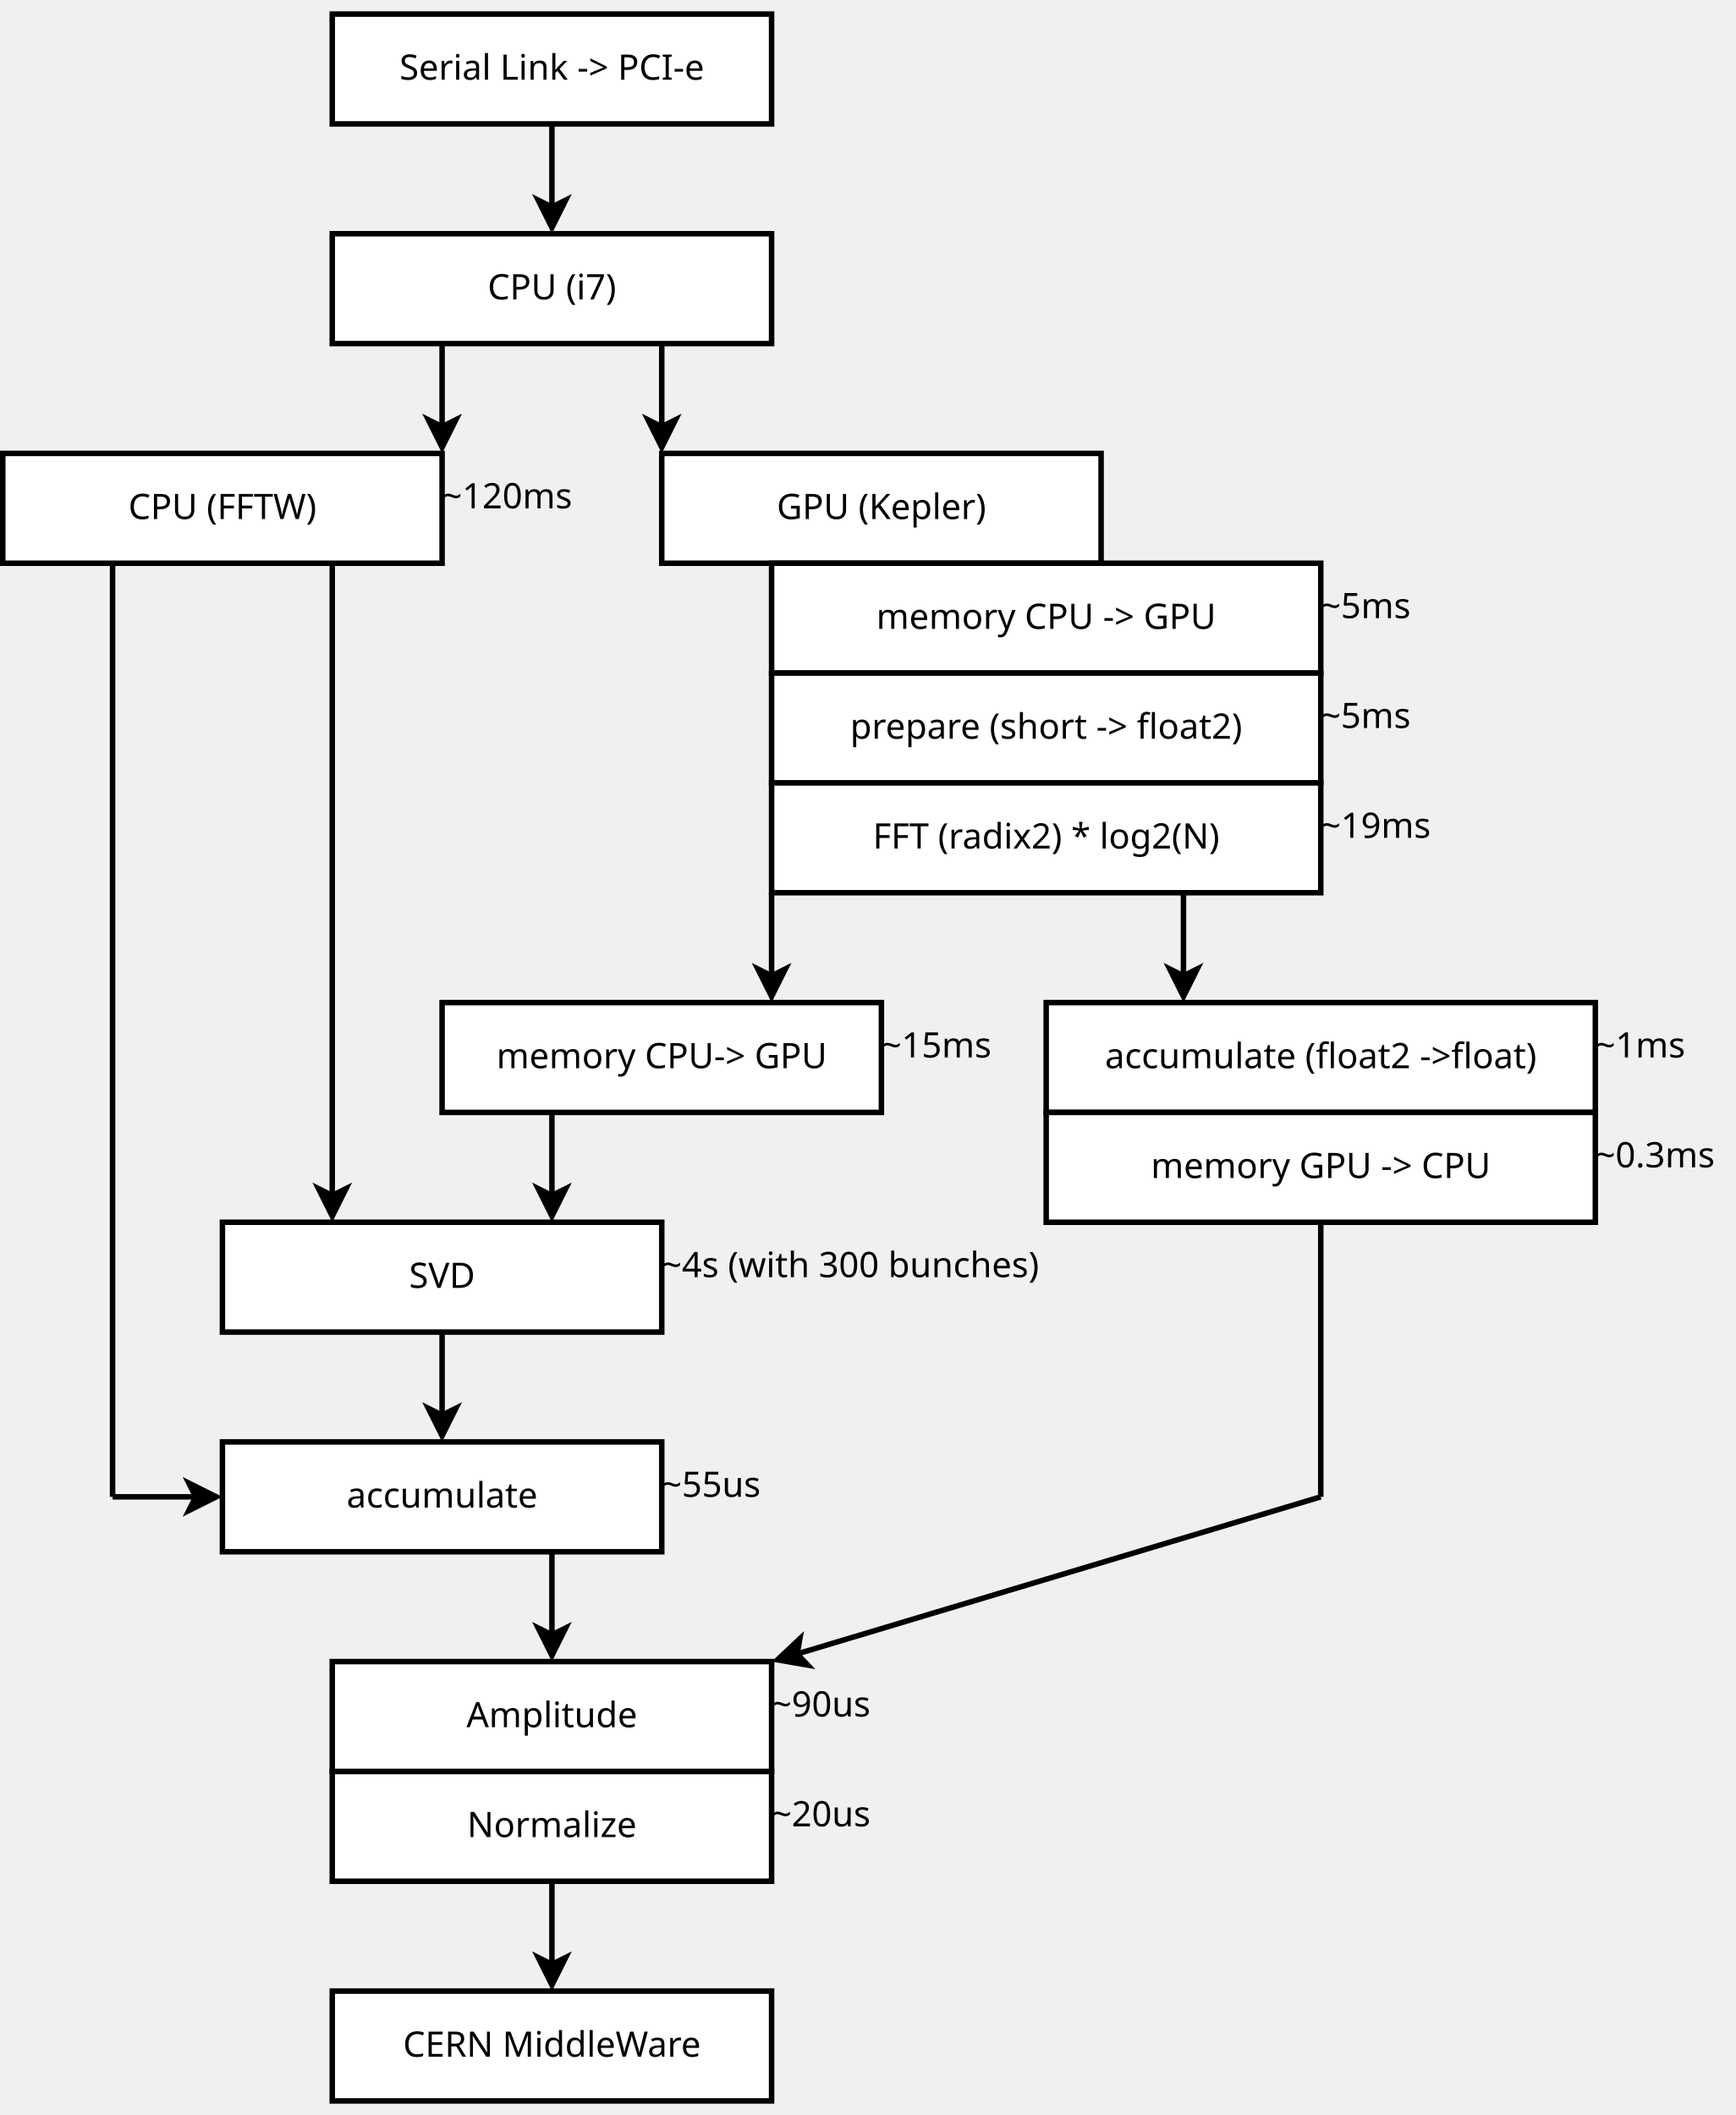
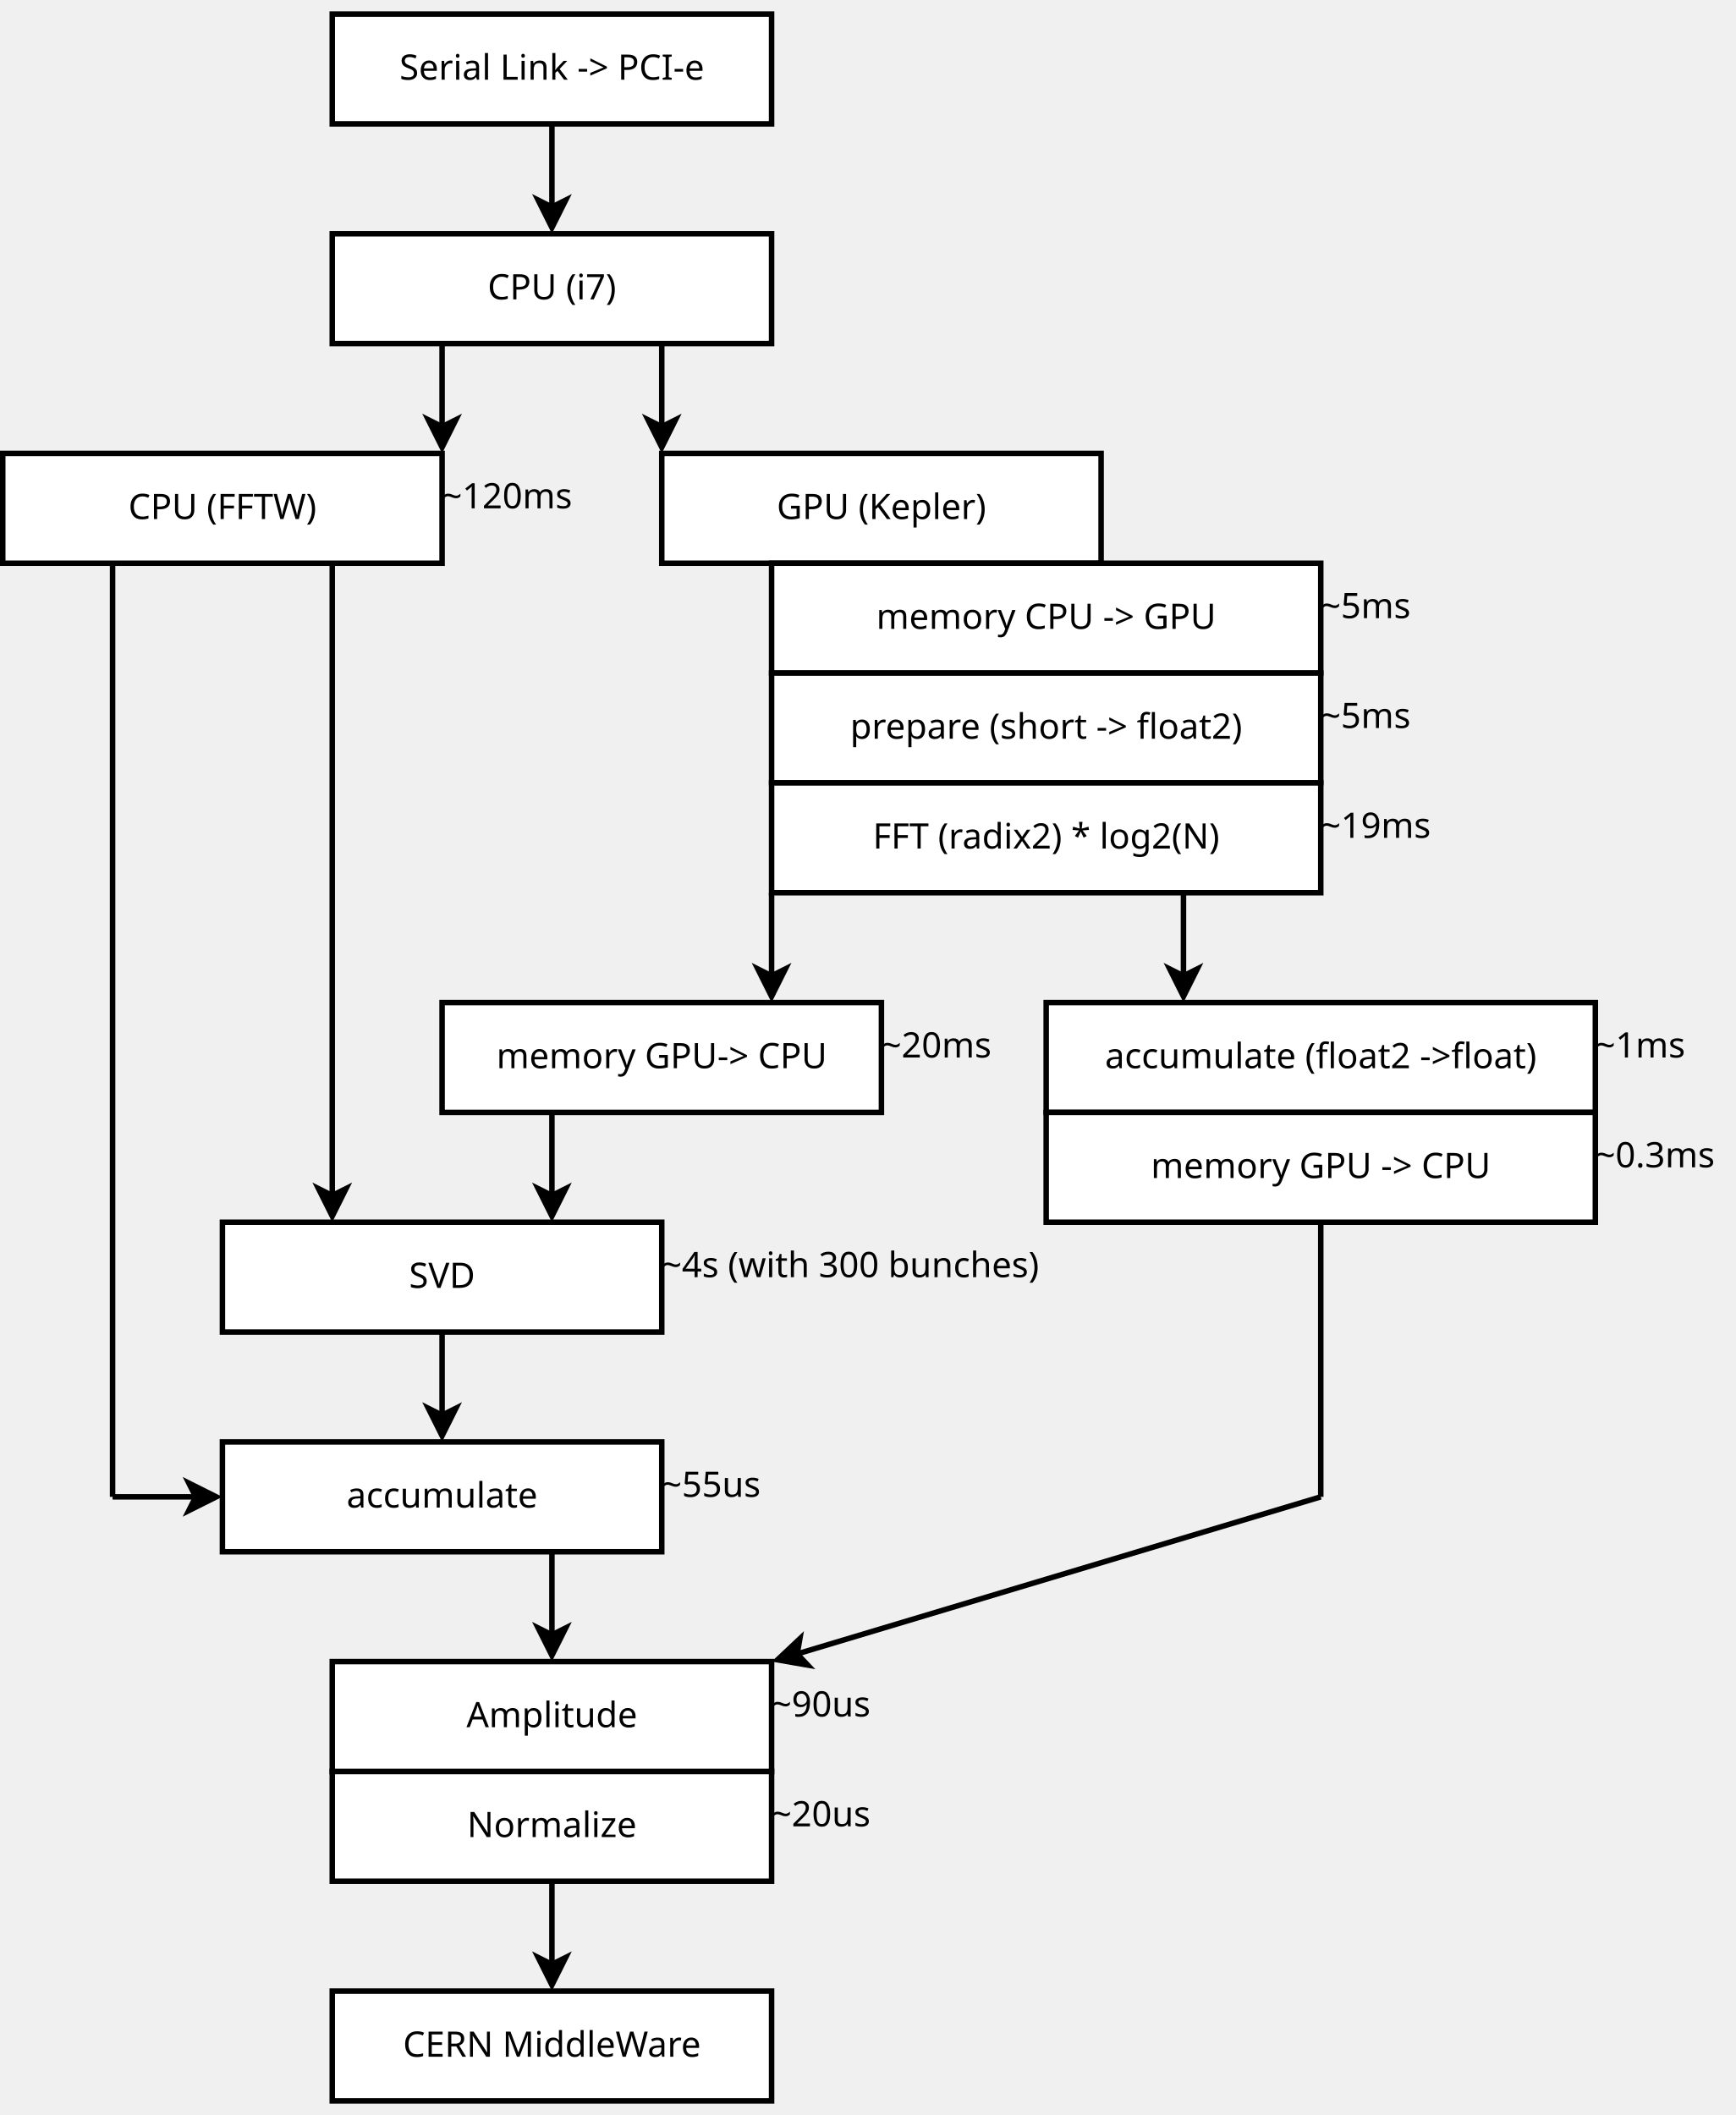
<svg xmlns="http://www.w3.org/2000/svg" width="32cm" height="39cm" viewBox="59 39 632 762">
  <g>
    <rect style="fill: #ffffff" x="180" y="40" width="160" height="40" />
    <rect style="fill: none; fill-opacity:0; stroke-width: 2; stroke: #000000" x="180" y="40" width="160" height="40" />
    <text style="fill: #000000;text-anchor:middle;font-size:12.8;font-family:sanserif;font-style:normal;font-weight:normal" x="260" y="63.9">
      <tspan x="260" y="63.9">Serial Link -&gt; PCI-e</tspan>
    </text>
  </g>
  <g>
    <rect style="fill: #ffffff" x="60" y="200" width="160" height="40" />
    <rect style="fill: none; fill-opacity:0; stroke-width: 2; stroke: #000000" x="60" y="200" width="160" height="40" />
    <text style="fill: #000000;text-anchor:middle;font-size:12.8;font-family:sanserif;font-style:normal;font-weight:normal" x="140" y="223.9">
      <tspan x="140" y="223.9">CPU (FFTW)</tspan>
    </text>
  </g>
  <g>
    <rect style="fill: #ffffff" x="300" y="200" width="160" height="40" />
    <rect style="fill: none; fill-opacity:0; stroke-width: 2; stroke: #000000" x="300" y="200" width="160" height="40" />
    <text style="fill: #000000;text-anchor:middle;font-size:12.8;font-family:sanserif;font-style:normal;font-weight:normal" x="380" y="223.9">
      <tspan x="380" y="223.9">GPU (Kepler)</tspan>
    </text>
  </g>
  <g>
    <rect style="fill: #ffffff" x="180" y="120" width="160" height="40" />
    <rect style="fill: none; fill-opacity:0; stroke-width: 2; stroke: #000000" x="180" y="120" width="160" height="40" />
    <text style="fill: #000000;text-anchor:middle;font-size:12.8;font-family:sanserif;font-style:normal;font-weight:normal" x="260" y="143.9">
      <tspan x="260" y="143.9">CPU (i7)</tspan>
    </text>
  </g>
  <g>
    <rect style="fill: #ffffff" x="340" y="240" width="200" height="40" />
    <rect style="fill: none; fill-opacity:0; stroke-width: 2; stroke: #000000" x="340" y="240" width="200" height="40" />
    <text style="fill: #000000;text-anchor:middle;font-size:12.8;font-family:sanserif;font-style:normal;font-weight:normal" x="440" y="263.9">
      <tspan x="440" y="263.9">memory CPU -&gt; GPU </tspan>
    </text>
  </g>
  <g>
    <rect style="fill: #ffffff" x="340" y="280" width="200" height="40" />
    <rect style="fill: none; fill-opacity:0; stroke-width: 2; stroke: #000000" x="340" y="280" width="200" height="40" />
    <text style="fill: #000000;text-anchor:middle;font-size:12.8;font-family:sanserif;font-style:normal;font-weight:normal" x="440" y="303.9">
      <tspan x="440" y="303.9">prepare (short -&gt; float2) </tspan>
    </text>
  </g>
  <g>
    <rect style="fill: #ffffff" x="340" y="320" width="200" height="40" />
    <rect style="fill: none; fill-opacity:0; stroke-width: 2; stroke: #000000" x="340" y="320" width="200" height="40" />
    <text style="fill: #000000;text-anchor:middle;font-size:12.8;font-family:sanserif;font-style:normal;font-weight:normal" x="440" y="343.9">
      <tspan x="440" y="343.9">FFT (radix2) * log2(N)</tspan>
    </text>
  </g>
  <g>
    <rect style="fill: #ffffff" x="440" y="400" width="200" height="40" />
    <rect style="fill: none; fill-opacity:0; stroke-width: 2; stroke: #000000" x="440" y="400" width="200" height="40" />
    <text style="fill: #000000;text-anchor:middle;font-size:12.8;font-family:sanserif;font-style:normal;font-weight:normal" x="540" y="423.9">
      <tspan x="540" y="423.9">accumulate (float2 -&gt;float)</tspan>
    </text>
  </g>
  <g>
    <rect style="fill: #ffffff" x="140" y="480" width="160" height="40" />
    <rect style="fill: none; fill-opacity:0; stroke-width: 2; stroke: #000000" x="140" y="480" width="160" height="40" />
    <text style="fill: #000000;text-anchor:middle;font-size:12.8;font-family:sanserif;font-style:normal;font-weight:normal" x="220" y="503.9">
      <tspan x="220" y="503.9">SVD</tspan>
    </text>
  </g>
  <g>
    <rect style="fill: #ffffff" x="180" y="680" width="160" height="40" />
    <rect style="fill: none; fill-opacity:0; stroke-width: 2; stroke: #000000" x="180" y="680" width="160" height="40" />
    <text style="fill: #000000;text-anchor:middle;font-size:12.8;font-family:sanserif;font-style:normal;font-weight:normal" x="260" y="703.9">
      <tspan x="260" y="703.9">Normalize</tspan>
    </text>
  </g>
  <g>
    <rect style="fill: #ffffff" x="180" y="760" width="160" height="40" />
    <rect style="fill: none; fill-opacity:0; stroke-width: 2; stroke: #000000" x="180" y="760" width="160" height="40" />
    <text style="fill: #000000;text-anchor:middle;font-size:12.8;font-family:sanserif;font-style:normal;font-weight:normal" x="260" y="783.9">
      <tspan x="260" y="783.9">CERN MiddleWare</tspan>
    </text>
  </g>
  <g>
    <line style="fill: none; fill-opacity:0; stroke-width: 2; stroke: #000000" x1="300" y1="160" x2="300" y2="190.264" />
    <polygon style="fill: #000000" points="300,197.764 295,187.764 300,190.264 305,187.764 " />
    <polygon style="fill: none; fill-opacity:0; stroke-width: 2; stroke: #000000" points="300,197.764 295,187.764 300,190.264 305,187.764 " />
  </g>
  <g>
    <line style="fill: none; fill-opacity:0; stroke-width: 2; stroke: #000000" x1="220" y1="160" x2="220" y2="190.264" />
    <polygon style="fill: #000000" points="220,197.764 215,187.764 220,190.264 225,187.764 " />
    <polygon style="fill: none; fill-opacity:0; stroke-width: 2; stroke: #000000" points="220,197.764 215,187.764 220,190.264 225,187.764 " />
  </g>
  <g>
    <line style="fill: none; fill-opacity:0; stroke-width: 2; stroke: #000000" x1="260" y1="80" x2="260" y2="110.264" />
    <polygon style="fill: #000000" points="260,117.764 255,107.764 260,110.264 265,107.764 " />
    <polygon style="fill: none; fill-opacity:0; stroke-width: 2; stroke: #000000" points="260,117.764 255,107.764 260,110.264 265,107.764 " />
  </g>
  <g>
    <line style="fill: none; fill-opacity:0; stroke-width: 2; stroke: #000000" x1="260" y1="720" x2="260" y2="750.264" />
    <polygon style="fill: #000000" points="260,757.764 255,747.764 260,750.264 265,747.764 " />
    <polygon style="fill: none; fill-opacity:0; stroke-width: 2; stroke: #000000" points="260,757.764 255,747.764 260,750.264 265,747.764 " />
  </g>
  <text style="fill: #000000;text-anchor:start;font-size:12.8;font-family:sanserif;font-style:normal;font-weight:normal" x="540" y="260">
    <tspan x="540" y="260">~5ms</tspan>
  </text>
  <text style="fill: #000000;text-anchor:start;font-size:12.8;font-family:sanserif;font-style:normal;font-weight:normal" x="540" y="300">
    <tspan x="540" y="300">~5ms</tspan>
  </text>
  <text style="fill: #000000;text-anchor:start;font-size:12.8;font-family:sanserif;font-style:normal;font-weight:normal" x="540" y="340">
    <tspan x="540" y="340">~19ms</tspan>
  </text>
  <g>
    <rect style="fill: #ffffff" x="440" y="440" width="200" height="40" />
    <rect style="fill: none; fill-opacity:0; stroke-width: 2; stroke: #000000" x="440" y="440" width="200" height="40" />
    <text style="fill: #000000;text-anchor:middle;font-size:12.8;font-family:sanserif;font-style:normal;font-weight:normal" x="540" y="463.9">
      <tspan x="540" y="463.9">memory GPU -&gt; CPU </tspan>
    </text>
  </g>
  <text style="fill: #000000;text-anchor:start;font-size:12.8;font-family:sanserif;font-style:normal;font-weight:normal" x="640" y="420">
    <tspan x="640" y="420">~1ms</tspan>
  </text>
  <text style="fill: #000000;text-anchor:start;font-size:12.8;font-family:sanserif;font-style:normal;font-weight:normal" x="640" y="460">
    <tspan x="640" y="460">~0.3ms</tspan>
  </text>
  <g>
    <rect style="fill: #ffffff" x="180" y="640" width="160" height="40" />
    <rect style="fill: none; fill-opacity:0; stroke-width: 2; stroke: #000000" x="180" y="640" width="160" height="40" />
    <text style="fill: #000000;text-anchor:middle;font-size:12.8;font-family:sanserif;font-style:normal;font-weight:normal" x="260" y="663.9">
      <tspan x="260" y="663.9">Amplitude</tspan>
    </text>
  </g>
  <g>
    <rect style="fill: #ffffff" x="140" y="560" width="160" height="40" />
    <rect style="fill: none; fill-opacity:0; stroke-width: 2; stroke: #000000" x="140" y="560" width="160" height="40" />
    <text style="fill: #000000;text-anchor:middle;font-size:12.8;font-family:sanserif;font-style:normal;font-weight:normal" x="220" y="583.9">
      <tspan x="220" y="583.9">accumulate</tspan>
    </text>
  </g>
  <g>
    <rect style="fill: #ffffff" x="220" y="400" width="160" height="40" />
    <rect style="fill: none; fill-opacity:0; stroke-width: 2; stroke: #000000" x="220" y="400" width="160" height="40" />
    <text style="fill: #000000;text-anchor:middle;font-size:12.8;font-family:sanserif;font-style:normal;font-weight:normal" x="300" y="423.9">
-       <tspan x="300" y="423.9">memory CPU-&gt; GPU </tspan>
+       <tspan x="300" y="423.9">memory GPU-&gt; CPU </tspan>
    </text>
  </g>
  <g>
    <line style="fill: none; fill-opacity:0; stroke-width: 2; stroke: #000000" x1="340" y1="360" x2="340" y2="390.264" />
    <polygon style="fill: #000000" points="340,397.764 335,387.764 340,390.264 345,387.764 " />
    <polygon style="fill: none; fill-opacity:0; stroke-width: 2; stroke: #000000" points="340,397.764 335,387.764 340,390.264 345,387.764 " />
  </g>
  <g>
    <line style="fill: none; fill-opacity:0; stroke-width: 2; stroke: #000000" x1="490" y1="360" x2="490" y2="390.264" />
    <polygon style="fill: #000000" points="490,397.764 485,387.764 490,390.264 495,387.764 " />
    <polygon style="fill: none; fill-opacity:0; stroke-width: 2; stroke: #000000" points="490,397.764 485,387.764 490,390.264 495,387.764 " />
  </g>
  <text style="fill: #000000;text-anchor:start;font-size:12.8;font-family:sanserif;font-style:normal;font-weight:normal" x="380" y="420">
-     <tspan x="380" y="420">~15ms</tspan>
+     <tspan x="380" y="420">~20ms</tspan>
  </text>
  <g>
    <line style="fill: none; fill-opacity:0; stroke-width: 2; stroke: #000000" x1="180" y1="240" x2="180" y2="470.264" />
    <polygon style="fill: #000000" points="180,477.764 175,467.764 180,470.264 185,467.764 " />
    <polygon style="fill: none; fill-opacity:0; stroke-width: 2; stroke: #000000" points="180,477.764 175,467.764 180,470.264 185,467.764 " />
  </g>
  <line style="fill: none; fill-opacity:0; stroke-width: 2; stroke: #000000" x1="100" y1="240" x2="100" y2="580" />
  <g>
    <line style="fill: none; fill-opacity:0; stroke-width: 2; stroke: #000000" x1="100" y1="580" x2="130.264" y2="580" />
    <polygon style="fill: #000000" points="137.764,580 127.764,585 130.264,580 127.764,575 " />
    <polygon style="fill: none; fill-opacity:0; stroke-width: 2; stroke: #000000" points="137.764,580 127.764,585 130.264,580 127.764,575 " />
  </g>
  <g>
    <line style="fill: none; fill-opacity:0; stroke-width: 2; stroke: #000000" x1="260" y1="440" x2="260" y2="470.264" />
    <polygon style="fill: #000000" points="260,477.764 255,467.764 260,470.264 265,467.764 " />
    <polygon style="fill: none; fill-opacity:0; stroke-width: 2; stroke: #000000" points="260,477.764 255,467.764 260,470.264 265,467.764 " />
  </g>
  <g>
    <line style="fill: none; fill-opacity:0; stroke-width: 2; stroke: #000000" x1="220" y1="520" x2="220" y2="550.264" />
    <polygon style="fill: #000000" points="220,557.764 215,547.764 220,550.264 225,547.764 " />
    <polygon style="fill: none; fill-opacity:0; stroke-width: 2; stroke: #000000" points="220,557.764 215,547.764 220,550.264 225,547.764 " />
  </g>
  <g>
    <line style="fill: none; fill-opacity:0; stroke-width: 2; stroke: #000000" x1="260" y1="600" x2="260" y2="630.264" />
    <polygon style="fill: #000000" points="260,637.764 255,627.764 260,630.264 265,627.764 " />
    <polygon style="fill: none; fill-opacity:0; stroke-width: 2; stroke: #000000" points="260,637.764 255,627.764 260,630.264 265,627.764 " />
  </g>
  <line style="fill: none; fill-opacity:0; stroke-width: 2; stroke: #000000" x1="540" y1="480" x2="540" y2="580" />
  <g>
    <line style="fill: none; fill-opacity:0; stroke-width: 2; stroke: #000000" x1="540" y1="580" x2="349.325" y2="637.202" />
    <polygon style="fill: #000000" points="342.142,639.357 350.283,631.695 349.325,637.202 353.157,641.273 " />
    <polygon style="fill: none; fill-opacity:0; stroke-width: 2; stroke: #000000" points="342.142,639.357 350.283,631.695 349.325,637.202 353.157,641.273 " />
  </g>
  <text style="fill: #000000;text-anchor:start;font-size:12.8;font-family:sanserif;font-style:normal;font-weight:normal" x="220" y="220">
    <tspan x="220" y="220">~120ms</tspan>
  </text>
  <text style="fill: #000000;text-anchor:start;font-size:12.8;font-family:sanserif;font-style:normal;font-weight:normal" x="300" y="500">
    <tspan x="300" y="500">~4s (with 300 bunches)</tspan>
  </text>
  <text style="fill: #000000;text-anchor:start;font-size:12.8;font-family:sanserif;font-style:normal;font-weight:normal" x="340" y="700">
    <tspan x="340" y="700">~20us</tspan>
  </text>
  <text style="fill: #000000;text-anchor:start;font-size:12.8;font-family:sanserif;font-style:normal;font-weight:normal" x="340" y="660">
    <tspan x="340" y="660">~90us</tspan>
  </text>
  <text style="fill: #000000;text-anchor:start;font-size:12.8;font-family:sanserif;font-style:normal;font-weight:normal" x="300" y="580">
    <tspan x="300" y="580">~55us</tspan>
  </text>
</svg>
